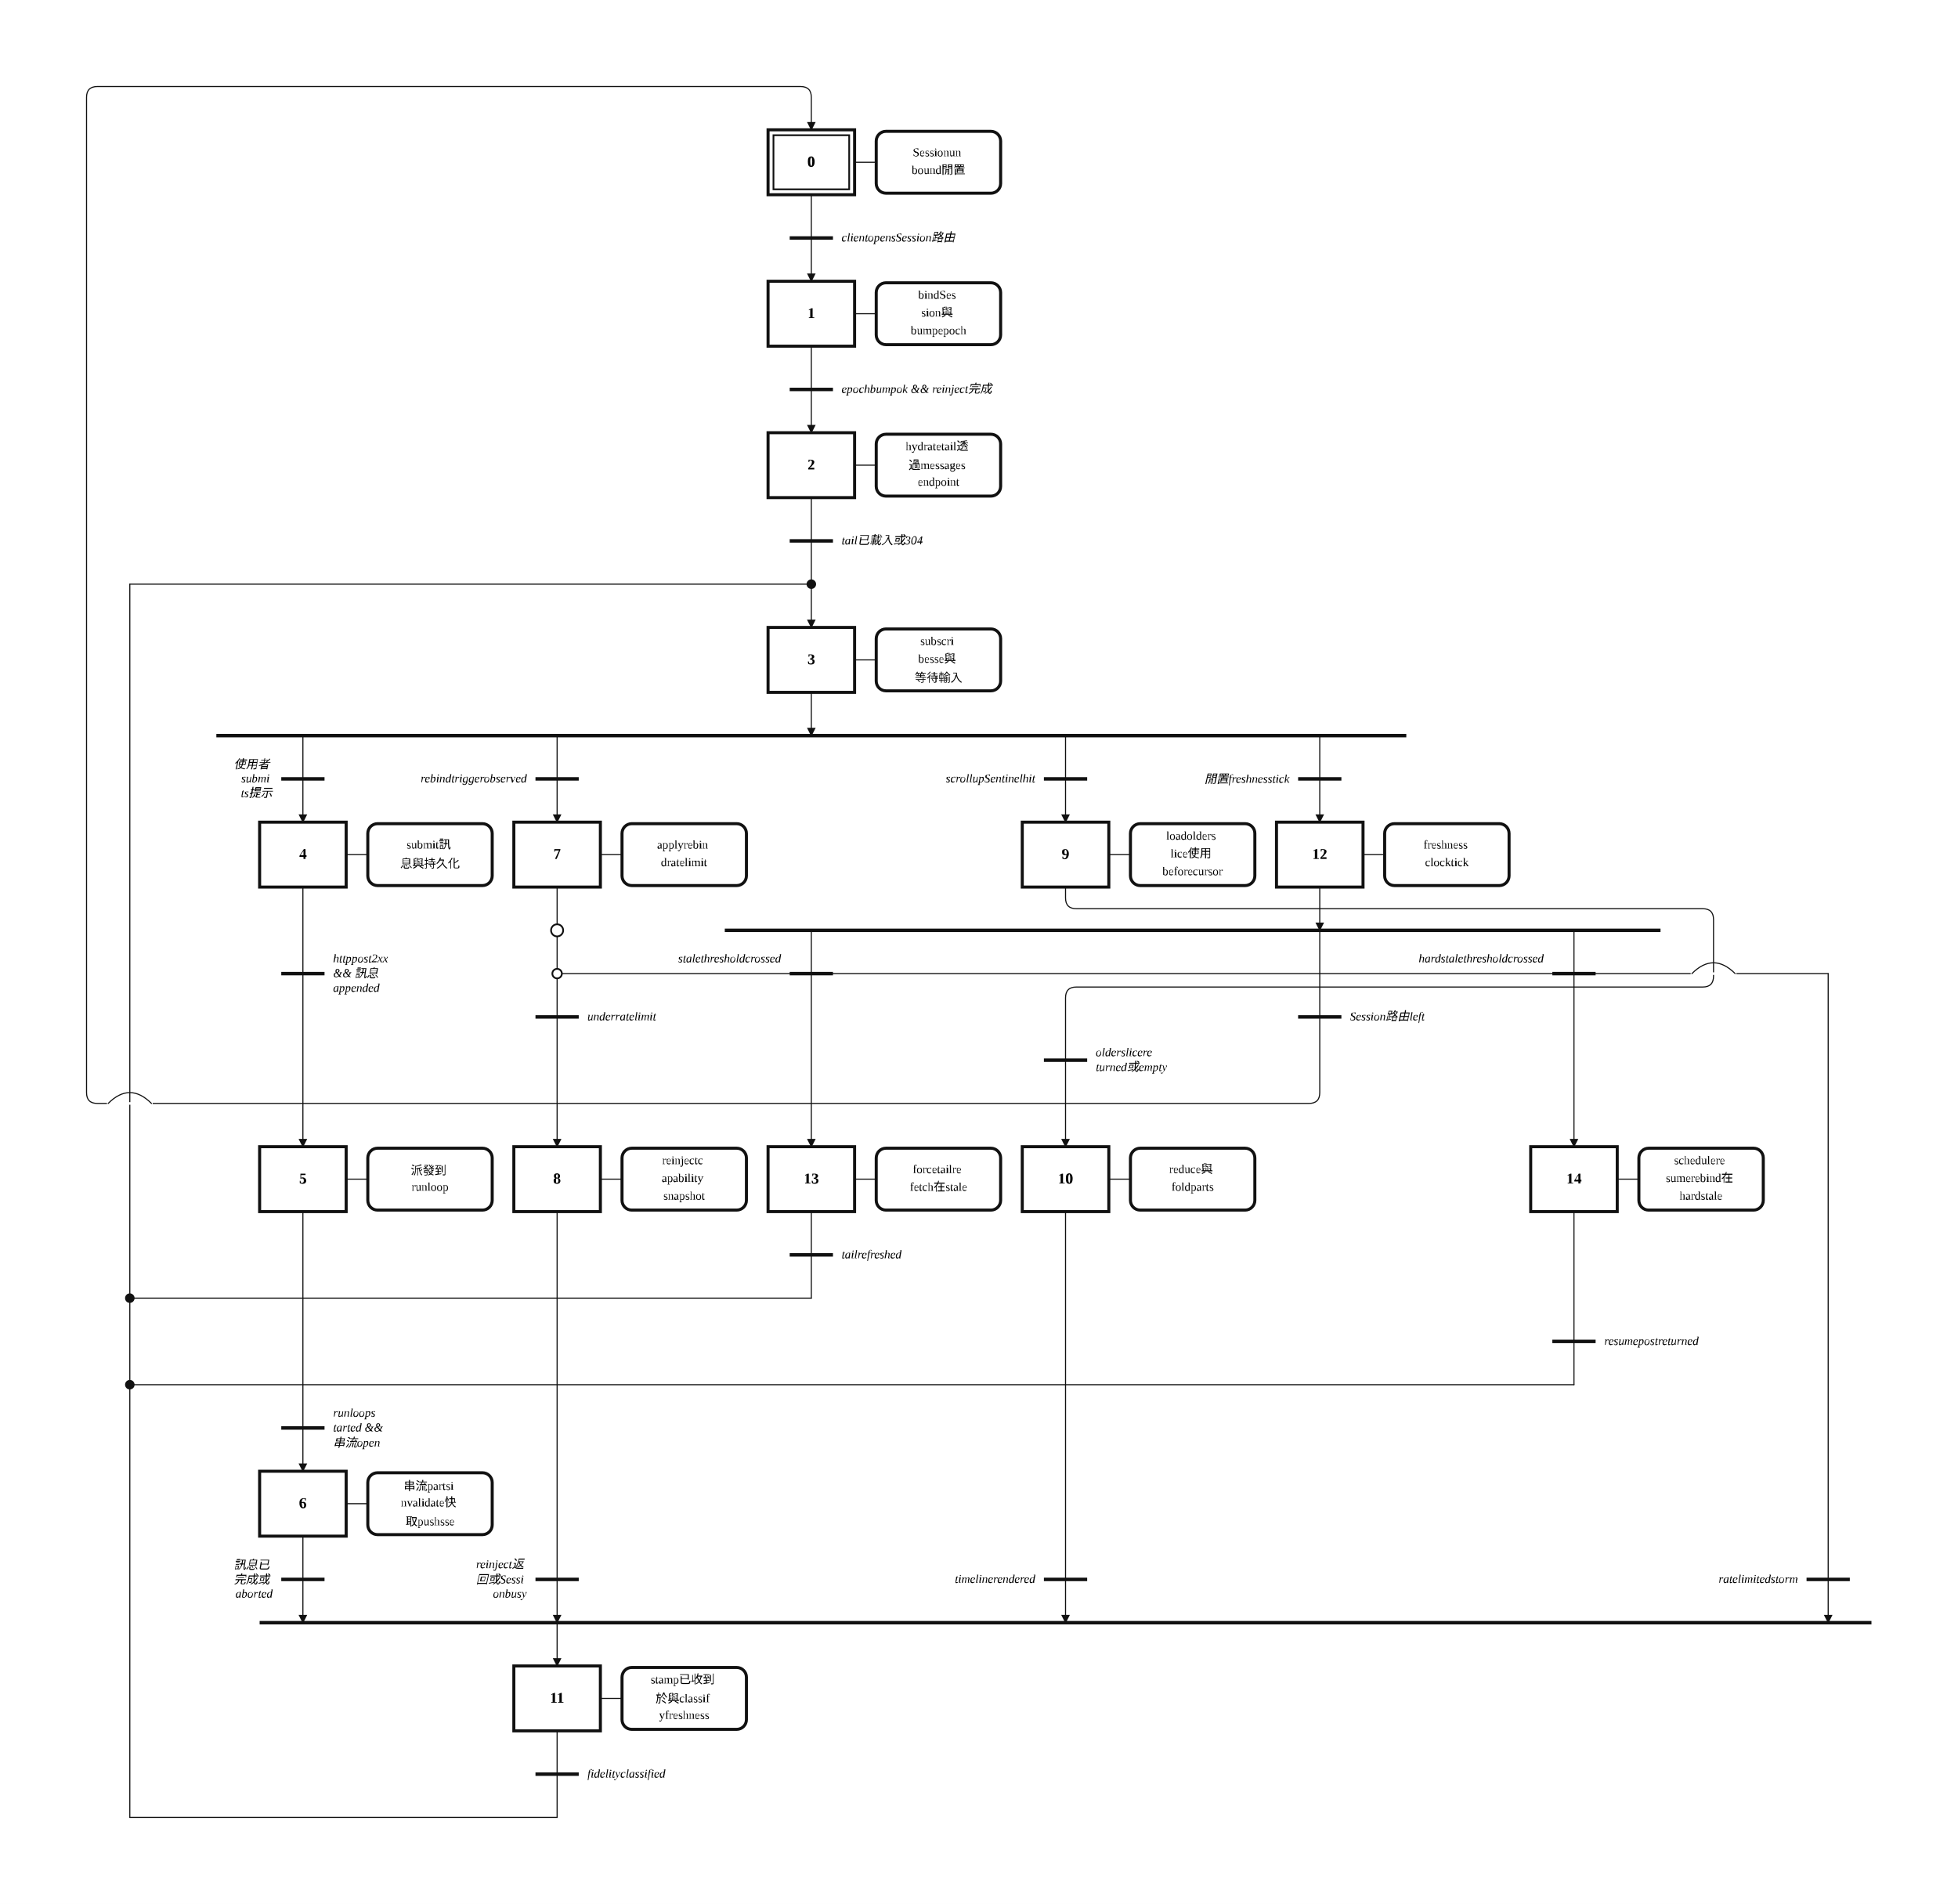
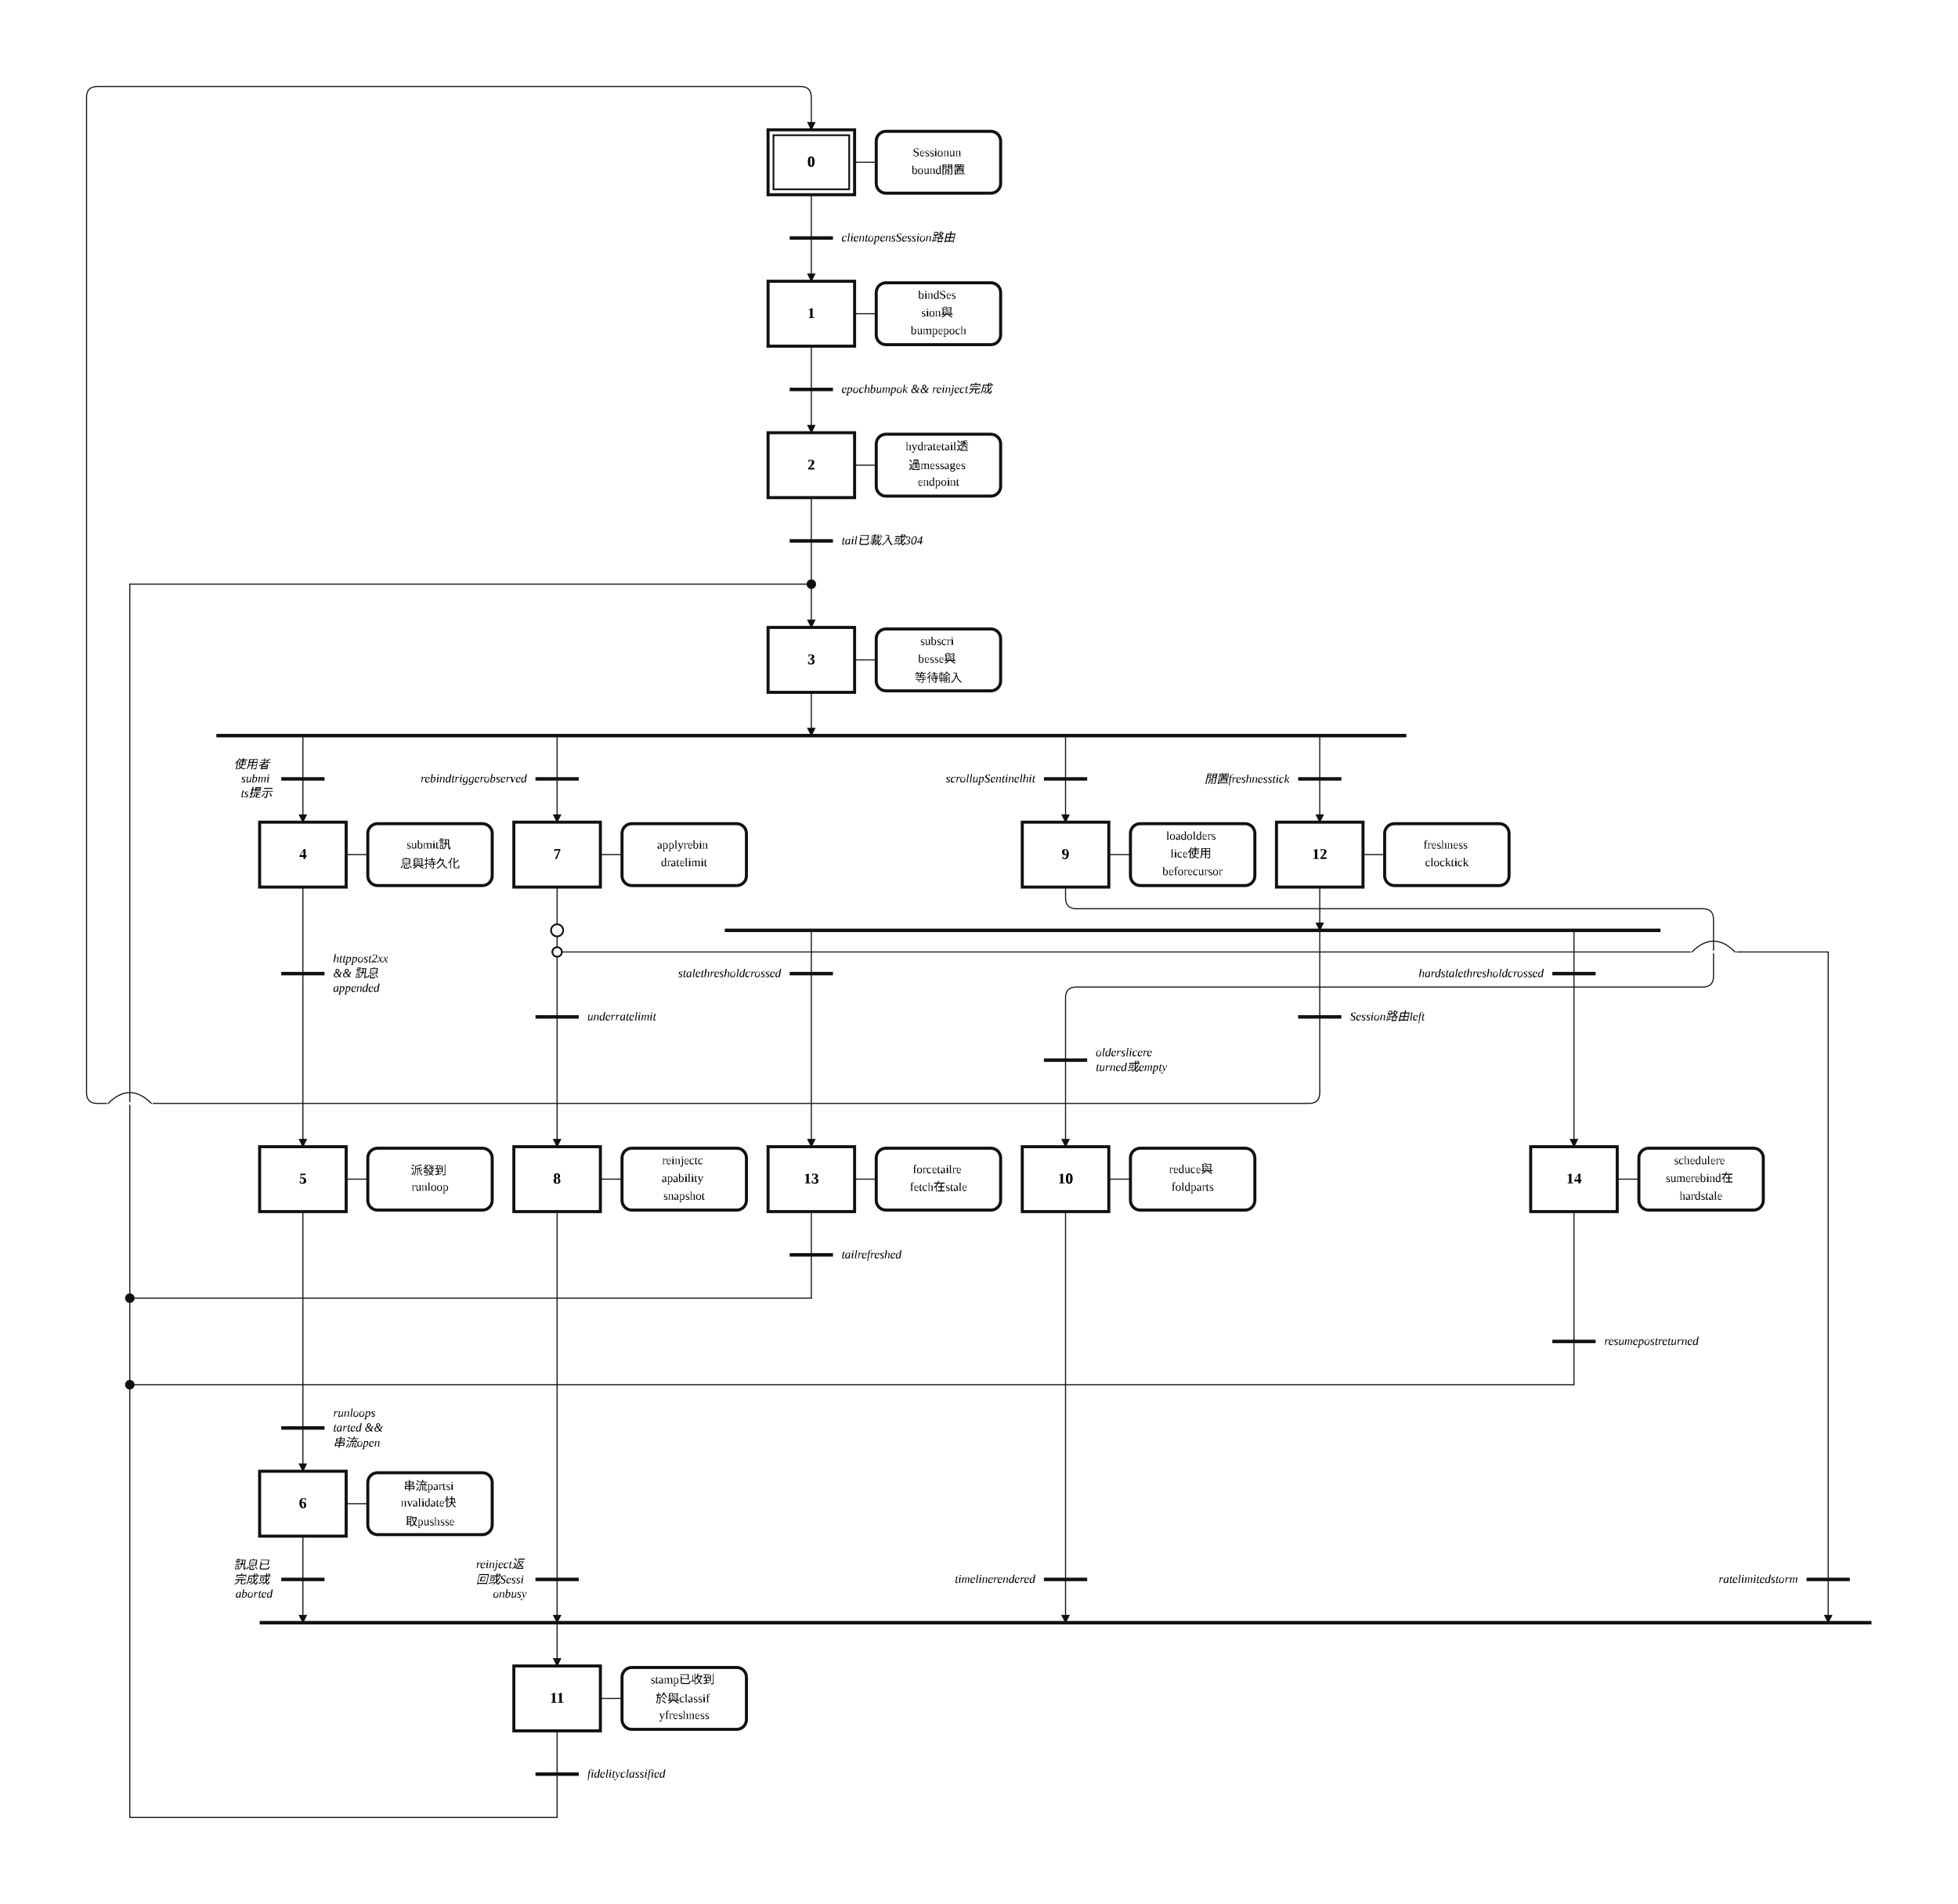
<svg xmlns="http://www.w3.org/2000/svg" width="1810" height="1760" viewBox="-14.00 -2.00 90.50 88.00" role="img">
  <style>
.step{fill:#fff;stroke:#111;stroke-width:.14}.step-inner{fill:none;stroke:#111;stroke-width:.08}
.action{fill:#fff;stroke:#111;stroke-width:.14}.gate{stroke:#111;stroke-width:.16}
.edge{fill:none;stroke:#111;stroke-width:.05;stroke-linecap:round;stroke-linejoin:round}.edge-arrow{marker-end:url(#arrow)}
.flyover-mask{stroke:#fff;stroke-width:.12;stroke-linecap:round}
.flyover{fill:none;stroke:#111;stroke-width:.05;stroke-linecap:round}
.junction{fill:#111;stroke:#111;stroke-width:0}.branch-junction{fill:#fff;stroke:#111;stroke-width:.08}
.assoc{stroke:#111;stroke-width:.05}.label{font:bold .7px 'Times New Roman', 'BiauKai', 'DFKai-SB', serif;text-anchor:middle;dominant-baseline:middle}
.action-label{font:.55px 'Times New Roman', 'BiauKai', 'DFKai-SB', serif;text-anchor:middle;dominant-baseline:middle}.gate-label{font:italic .55px 'Times New Roman', 'BiauKai', 'DFKai-SB', serif;text-anchor:start;dominant-baseline:middle}.gate-label-left{font:italic .55px 'Times New Roman', 'BiauKai', 'DFKai-SB', serif;text-anchor:end;dominant-baseline:middle}
</style>
  <defs>
    <marker id="arrow" markerWidth="0.4" markerHeight="0.4" refX="0.36" refY="0.2" orient="auto" markerUnits="userSpaceOnUse">
      <path d="M 0 0 L 0.4 0.2 L 0 0.4 z" fill="#111" />
    </marker>
  </defs>
  <rect x="-14.00" y="-2.00" width="90.50" height="88.00" fill="white" />
  <path class="edge edge-arrow" d="M 23.50 23.00 L 23.50 27.00" />
  <path class="edge" d="M 23.50 7.00 L 23.50 9.00" />
  <path class="edge edge-arrow" d="M 23.50 9.00 L 23.50 11.00" />
  <path class="edge" d="M 23.50 14.00 L 23.50 16.00" />
  <path class="edge edge-arrow" d="M 23.50 16.00 L 23.50 18.00" />
  <path class="edge" d="M 23.50 21.00 L 23.50 23.00" />
  <path class="edge edge-arrow" d="M 23.50 30.00 L 23.50 32.00" />
  <path class="edge edge-arrow" d="M 0.00 32.00 L 0.00 36.00" />
  <path class="edge edge-arrow" d="M 11.75 32.00 L 11.75 36.00" />
  <path class="edge edge-arrow" d="M 35.25 32.00 L 35.25 36.00" />
  <path class="edge edge-arrow" d="M 47.00 32.00 L 47.00 36.00" />
  <path class="edge" d="M 0.00 39.00 L 0.00 43.00" />
  <path class="edge edge-arrow" d="M 0.00 43.00 L 0.00 51.00" />
  <path class="edge" d="M 0.00 54.00 L 0.00 64.00" />
  <path class="edge edge-arrow" d="M 0.00 64.00 L 0.00 66.00" />
  <path class="edge edge-arrow" d="M 0.00 69.00 L 0.00 73.00" />
  <path class="edge edge-arrow" d="M 11.75 73.00 L 11.75 75.00" />
  <path class="edge" d="M 11.75 39.00 L 11.75 41.00" />
  <path class="edge" d="M 11.75 41.00 L 11.75 45.00" />
  <path class="edge edge-arrow" d="M 11.75 45.00 L 11.75 51.00" />
-   <path class="edge" d="M 11.75 43.00 L 70.50 43.00" />
-   <path class="edge edge-arrow" d="M 70.50 43.00 L 70.50 73.00" />
+   <path class="edge" d="M 11.75 42.00 L 70.50 42.00" />
+   <path class="edge edge-arrow" d="M 70.50 42.00 L 70.50 73.00" />
  <path class="edge edge-arrow" d="M 11.75 54.00 L 11.75 73.00" />
  <path class="edge" d="M 35.25 39.00 L 35.25 39.50 Q 35.25 40.00 35.75 40.00 L 64.70 40.00 Q 65.20 40.00 65.20 40.50 L 65.20 43.12 Q 65.20 43.62 64.70 43.62 L 35.75 43.62 Q 35.25 43.62 35.25 44.12 L 35.25 47.00" />
  <path class="edge edge-arrow" d="M 35.25 47.00 L 35.25 51.00" />
  <path class="edge edge-arrow" d="M 35.25 54.00 L 35.25 73.00" />
  <path class="edge" d="M 11.75 78.00 L 11.75 80.00" />
  <path class="edge" d="M 11.75 80.00 L 11.75 82.00" />
  <path class="edge" d="M 11.75 82.00 L -8.00 82.00" />
  <path class="edge" d="M -8.00 82.00 L -8.00 25.00" />
  <path class="edge" d="M -8.00 25.00 L 23.50 25.00" />
  <path class="edge edge-arrow" d="M 47.00 39.00 L 47.00 41.00" />
  <path class="edge edge-arrow" d="M 23.50 41.00 L 23.50 51.00" />
  <path class="edge edge-arrow" d="M 58.75 41.00 L 58.75 51.00" />
  <path class="edge edge-arrow" d="M 47.00 41.00 L 47.00 48.50 Q 47.00 49.00 46.50 49.00 L -9.50 49.00 Q -10.00 49.00 -10.00 48.50 L -10.00 2.50 Q -10.00 2.00 -9.50 2.00 L 23.00 2.00 Q 23.50 2.00 23.50 2.50 L 23.50 4.00" />
  <path class="edge" d="M 23.50 54.00 L 23.50 56.00" />
  <path class="edge" d="M 23.50 56.00 L 23.50 58.00" />
  <path class="edge" d="M 23.50 58.00 L -8.00 58.00" />
  <path class="edge" d="M 58.75 54.00 L 58.75 60.00" />
  <path class="edge" d="M 58.75 60.00 L 58.75 62.00" />
  <path class="edge" d="M 58.75 62.00 L -8.00 62.00" />
  <rect class="step" x="21.50" y="4.00" width="4.00" height="3.00" />
  <rect class="step-inner" x="21.75" y="4.25" width="3.50" height="2.50" />
  <text class="label" x="23.50" y="5.50">0</text>
  <rect class="step" x="21.50" y="11.00" width="4.00" height="3.00" />
  <text class="label" x="23.50" y="12.50">1</text>
  <rect class="step" x="21.50" y="18.00" width="4.00" height="3.00" />
  <text class="label" x="23.50" y="19.50">2</text>
  <rect class="step" x="21.50" y="27.00" width="4.00" height="3.00" />
  <text class="label" x="23.50" y="28.50">3</text>
  <rect class="step" x="-2.00" y="36.00" width="4.00" height="3.00" />
  <text class="label" x="0.00" y="37.50">4</text>
  <rect class="step" x="-2.00" y="51.00" width="4.00" height="3.00" />
  <text class="label" x="0.00" y="52.50">5</text>
  <rect class="step" x="-2.00" y="66.00" width="4.00" height="3.00" />
  <text class="label" x="0.00" y="67.50">6</text>
  <rect class="step" x="9.75" y="36.00" width="4.00" height="3.00" />
  <text class="label" x="11.75" y="37.50">7</text>
  <rect class="step" x="9.75" y="51.00" width="4.00" height="3.00" />
  <text class="label" x="11.75" y="52.50">8</text>
  <rect class="step" x="33.25" y="36.00" width="4.00" height="3.00" />
  <text class="label" x="35.25" y="37.50">9</text>
  <rect class="step" x="33.25" y="51.00" width="4.00" height="3.00" />
  <text class="label" x="35.25" y="52.50">10</text>
  <rect class="step" x="9.75" y="75.00" width="4.00" height="3.00" />
  <text class="label" x="11.75" y="76.50">11</text>
  <rect class="step" x="45.00" y="36.00" width="4.00" height="3.00" />
  <text class="label" x="47.00" y="37.50">12</text>
  <rect class="step" x="21.50" y="51.00" width="4.00" height="3.00" />
  <text class="label" x="23.50" y="52.50">13</text>
  <rect class="step" x="56.75" y="51.00" width="4.00" height="3.00" />
  <text class="label" x="58.75" y="52.50">14</text>
  <line class="assoc" x1="25.50" y1="5.50" x2="26.50" y2="5.50" />
  <rect class="action" x="26.50" y="4.07" width="5.75" height="2.86" rx="0.45" ry="0.45" />
  <text class="action-label" x="29.38" y="5.09">
    <tspan x="29.38" dy="0">Sessionun</tspan>
    <tspan x="29.38" dy="0.82">bound閒置</tspan>
  </text>
  <line class="assoc" x1="25.50" y1="12.50" x2="26.50" y2="12.50" />
  <rect class="action" x="26.50" y="11.07" width="5.75" height="2.86" rx="0.45" ry="0.45" />
  <text class="action-label" x="29.38" y="11.68">
    <tspan x="29.38" dy="0">bindSes</tspan>
    <tspan x="29.38" dy="0.82">sion與</tspan>
    <tspan x="29.38" dy="0.82">bumpepoch</tspan>
  </text>
  <line class="assoc" x1="25.50" y1="19.50" x2="26.50" y2="19.50" />
  <rect class="action" x="26.50" y="18.07" width="5.75" height="2.86" rx="0.45" ry="0.45" />
  <text class="action-label" x="29.38" y="18.68">
    <tspan x="29.38" dy="0">hydratetail透</tspan>
    <tspan x="29.38" dy="0.82">過messages</tspan>
    <tspan x="29.38" dy="0.82">endpoint</tspan>
  </text>
  <line class="assoc" x1="25.50" y1="28.50" x2="26.50" y2="28.50" />
  <rect class="action" x="26.50" y="27.07" width="5.75" height="2.86" rx="0.45" ry="0.45" />
  <text class="action-label" x="29.38" y="27.68">
    <tspan x="29.38" dy="0">subscri</tspan>
    <tspan x="29.38" dy="0.82">besse與</tspan>
    <tspan x="29.38" dy="0.82">等待輸入</tspan>
  </text>
  <line class="assoc" x1="2.00" y1="37.50" x2="3.00" y2="37.50" />
  <rect class="action" x="3.00" y="36.07" width="5.75" height="2.86" rx="0.45" ry="0.45" />
  <text class="action-label" x="5.88" y="37.09">
    <tspan x="5.88" dy="0">submit訊</tspan>
    <tspan x="5.88" dy="0.82">息與持久化</tspan>
  </text>
  <line class="assoc" x1="2.00" y1="52.50" x2="3.00" y2="52.50" />
  <rect class="action" x="3.00" y="51.07" width="5.75" height="2.86" rx="0.45" ry="0.45" />
  <text class="action-label" x="5.88" y="52.09">
    <tspan x="5.88" dy="0">派發到</tspan>
    <tspan x="5.88" dy="0.82">runloop</tspan>
  </text>
  <line class="assoc" x1="2.00" y1="67.50" x2="3.00" y2="67.50" />
  <rect class="action" x="3.00" y="66.07" width="5.75" height="2.86" rx="0.45" ry="0.45" />
  <text class="action-label" x="5.88" y="66.68">
    <tspan x="5.88" dy="0">串流partsi</tspan>
    <tspan x="5.88" dy="0.82">nvalidate快</tspan>
    <tspan x="5.88" dy="0.82">取pushsse</tspan>
  </text>
  <line class="assoc" x1="13.75" y1="37.50" x2="14.75" y2="37.50" />
  <rect class="action" x="14.75" y="36.07" width="5.75" height="2.86" rx="0.45" ry="0.45" />
  <text class="action-label" x="17.62" y="37.09">
    <tspan x="17.62" dy="0">applyrebin</tspan>
    <tspan x="17.62" dy="0.82">dratelimit</tspan>
  </text>
  <line class="assoc" x1="13.75" y1="52.50" x2="14.75" y2="52.50" />
  <rect class="action" x="14.75" y="51.07" width="5.75" height="2.86" rx="0.45" ry="0.45" />
  <text class="action-label" x="17.62" y="51.68">
    <tspan x="17.62" dy="0">reinjectc</tspan>
    <tspan x="17.62" dy="0.82">apability</tspan>
    <tspan x="17.62" dy="0.82">snapshot</tspan>
  </text>
  <line class="assoc" x1="37.25" y1="37.50" x2="38.25" y2="37.50" />
  <rect class="action" x="38.25" y="36.07" width="5.75" height="2.86" rx="0.45" ry="0.45" />
  <text class="action-label" x="41.12" y="36.68">
    <tspan x="41.12" dy="0">loadolders</tspan>
    <tspan x="41.12" dy="0.82">lice使用</tspan>
    <tspan x="41.12" dy="0.82">beforecursor</tspan>
  </text>
  <line class="assoc" x1="37.25" y1="52.50" x2="38.25" y2="52.50" />
  <rect class="action" x="38.25" y="51.07" width="5.75" height="2.86" rx="0.45" ry="0.45" />
  <text class="action-label" x="41.12" y="52.09">
    <tspan x="41.12" dy="0">reduce與</tspan>
    <tspan x="41.12" dy="0.82">foldparts</tspan>
  </text>
  <line class="assoc" x1="13.75" y1="76.50" x2="14.75" y2="76.50" />
  <rect class="action" x="14.75" y="75.07" width="5.75" height="2.86" rx="0.45" ry="0.45" />
  <text class="action-label" x="17.62" y="75.68">
    <tspan x="17.62" dy="0">stamp已收到</tspan>
    <tspan x="17.62" dy="0.82">於與classif</tspan>
    <tspan x="17.62" dy="0.82">yfreshness</tspan>
  </text>
  <line class="assoc" x1="49.00" y1="37.50" x2="50.00" y2="37.50" />
  <rect class="action" x="50.00" y="36.07" width="5.75" height="2.86" rx="0.45" ry="0.45" />
  <text class="action-label" x="52.88" y="37.09">
    <tspan x="52.88" dy="0">freshness</tspan>
    <tspan x="52.88" dy="0.82">clocktick</tspan>
  </text>
  <line class="assoc" x1="25.50" y1="52.50" x2="26.50" y2="52.50" />
  <rect class="action" x="26.50" y="51.07" width="5.75" height="2.86" rx="0.45" ry="0.45" />
  <text class="action-label" x="29.38" y="52.09">
    <tspan x="29.38" dy="0">forcetailre</tspan>
    <tspan x="29.38" dy="0.82">fetch在stale</tspan>
  </text>
  <line class="assoc" x1="60.75" y1="52.50" x2="61.75" y2="52.50" />
  <rect class="action" x="61.75" y="51.07" width="5.75" height="2.86" rx="0.45" ry="0.45" />
  <text class="action-label" x="64.62" y="51.68">
    <tspan x="64.62" dy="0">schedulere</tspan>
    <tspan x="64.62" dy="0.82">sumerebind在</tspan>
    <tspan x="64.62" dy="0.82">hardstale</tspan>
  </text>
  <line class="gate" x1="22.50" y1="9.00" x2="24.50" y2="9.00" />
  <text class="gate-label" x="24.90" y="9.00">
    <tspan x="24.90" dy="0">clientopensSession路由</tspan>
  </text>
  <line class="gate" x1="22.50" y1="16.00" x2="24.50" y2="16.00" />
  <text class="gate-label" x="24.90" y="16.00">
    <tspan x="24.90" dy="0">epochbumpok &amp;&amp; reinject完成</tspan>
  </text>
  <line class="gate" x1="22.50" y1="23.00" x2="24.50" y2="23.00" />
  <text class="gate-label" x="24.90" y="23.00">
    <tspan x="24.90" dy="0">tail已載入或304</tspan>
  </text>
  <line class="gate" x1="-4.00" y1="32.00" x2="51.00" y2="32.00" />
  <line class="gate" x1="-1.00" y1="43.00" x2="1.00" y2="43.00" />
  <text class="gate-label" x="1.40" y="42.32">
    <tspan x="1.40" dy="0">httppost2xx</tspan>
    <tspan x="1.40" dy="0.68">&amp;&amp; 訊息</tspan>
    <tspan x="1.40" dy="0.68">appended</tspan>
  </text>
  <line class="gate" x1="-1.00" y1="64.00" x2="1.00" y2="64.00" />
  <text class="gate-label" x="1.40" y="63.32">
    <tspan x="1.40" dy="0">runloops</tspan>
    <tspan x="1.40" dy="0.68">tarted &amp;&amp;</tspan>
    <tspan x="1.40" dy="0.68">串流open</tspan>
  </text>
  <line class="gate" x1="-2.00" y1="73.00" x2="72.50" y2="73.00" />
  <line class="gate" x1="10.75" y1="45.00" x2="12.75" y2="45.00" />
  <text class="gate-label" x="13.15" y="45.00">
    <tspan x="13.15" dy="0">underratelimit</tspan>
  </text>
  <line class="gate" x1="34.25" y1="47.00" x2="36.25" y2="47.00" />
  <text class="gate-label" x="36.65" y="46.66">
    <tspan x="36.65" dy="0">olderslicere</tspan>
    <tspan x="36.65" dy="0.68">turned或empty</tspan>
  </text>
  <line class="gate" x1="10.75" y1="80.00" x2="12.75" y2="80.00" />
  <text class="gate-label" x="13.15" y="80.00">
    <tspan x="13.15" dy="0">fidelityclassified</tspan>
  </text>
  <line class="gate" x1="19.50" y1="41.00" x2="62.75" y2="41.00" />
  <line class="gate" x1="22.50" y1="56.00" x2="24.50" y2="56.00" />
  <text class="gate-label" x="24.90" y="56.00">
    <tspan x="24.90" dy="0">tailrefreshed</tspan>
  </text>
  <line class="gate" x1="57.75" y1="60.00" x2="59.75" y2="60.00" />
  <text class="gate-label" x="60.15" y="60.00">
    <tspan x="60.15" dy="0">resumepostreturned</tspan>
  </text>
  <line class="gate" x1="-1.00" y1="34.00" x2="1.00" y2="34.00" />
  <text class="gate-label-left" x="-1.40" y="33.32">
    <tspan x="-1.40" dy="0">使用者</tspan>
    <tspan x="-1.40" dy="0.68">submi</tspan>
    <tspan x="-1.40" dy="0.68">ts提示</tspan>
  </text>
  <line class="gate" x1="10.75" y1="34.00" x2="12.75" y2="34.00" />
  <text class="gate-label-left" x="10.35" y="34.00">
    <tspan x="10.35" dy="0">rebindtriggerobserved</tspan>
  </text>
  <line class="gate" x1="34.25" y1="34.00" x2="36.25" y2="34.00" />
  <text class="gate-label-left" x="33.85" y="34.00">
    <tspan x="33.85" dy="0">scrollupSentinelhit</tspan>
  </text>
  <line class="gate" x1="46.00" y1="34.00" x2="48.00" y2="34.00" />
  <text class="gate-label-left" x="45.60" y="34.00">
    <tspan x="45.60" dy="0">閒置freshnesstick</tspan>
  </text>
  <line class="gate" x1="-1.00" y1="71.00" x2="1.00" y2="71.00" />
  <text class="gate-label-left" x="-1.40" y="70.32">
    <tspan x="-1.40" dy="0">訊息已</tspan>
    <tspan x="-1.40" dy="0.68">完成或</tspan>
    <tspan x="-1.40" dy="0.68">aborted</tspan>
  </text>
  <line class="gate" x1="69.50" y1="71.00" x2="71.50" y2="71.00" />
  <text class="gate-label-left" x="69.10" y="71.00">
    <tspan x="69.10" dy="0">ratelimitedstorm</tspan>
  </text>
  <line class="gate" x1="10.75" y1="71.00" x2="12.75" y2="71.00" />
  <text class="gate-label-left" x="10.35" y="70.32">
    <tspan x="10.35" dy="0">reinject返</tspan>
    <tspan x="10.35" dy="0.68">回或Sessi</tspan>
    <tspan x="10.35" dy="0.68">onbusy</tspan>
  </text>
  <line class="gate" x1="34.25" y1="71.00" x2="36.25" y2="71.00" />
  <text class="gate-label-left" x="33.85" y="71.00">
    <tspan x="33.85" dy="0">timelinerendered</tspan>
  </text>
  <line class="gate" x1="22.50" y1="43.00" x2="24.50" y2="43.00" />
-   <text class="gate-label-left" x="22.10" y="42.32">
+   <text class="gate-label-left" x="22.10" y="43.00">
    <tspan x="22.10" dy="0">stalethresholdcrossed</tspan>
  </text>
  <line class="gate" x1="57.75" y1="43.00" x2="59.75" y2="43.00" />
-   <text class="gate-label-left" x="57.35" y="42.32">
+   <text class="gate-label-left" x="57.35" y="43.00">
    <tspan x="57.35" dy="0">hardstalethresholdcrossed</tspan>
  </text>
  <line class="gate" x1="46.00" y1="45.00" x2="48.00" y2="45.00" />
  <text class="gate-label" x="48.40" y="45.00">
    <tspan x="48.40" dy="0">Session路由left</tspan>
  </text>
-   <line class="flyover-mask" x1="64.20" y1="43.00" x2="66.20" y2="43.00" />
+   <line class="flyover-mask" x1="64.20" y1="42.00" x2="66.20" y2="42.00" />
  <line class="flyover-mask" x1="-9.00" y1="49.00" x2="-7.00" y2="49.00" />
-   <path class="flyover" d="M 64.20 43.00 Q 65.20 42.00 66.20 43.00" />
+   <path class="flyover" d="M 64.20 42.00 Q 65.20 41.00 66.20 42.00" />
  <path class="flyover" d="M -9.00 49.00 Q -8.00 48.00 -7.00 49.00" />
  <circle class="junction" cx="23.50" cy="25.00" r="0.22" />
-   <circle class="branch-junction" cx="11.75" cy="43.00" r="0.22" />
+   <circle class="branch-junction" cx="11.75" cy="42.00" r="0.22" />
  <circle class="junction" cx="-8.00" cy="58.00" r="0.22" />
  <circle class="junction" cx="-8.00" cy="62.00" r="0.22" />
  <circle class="branch-junction" cx="11.75" cy="41.00" r="0.28" />
</svg>
